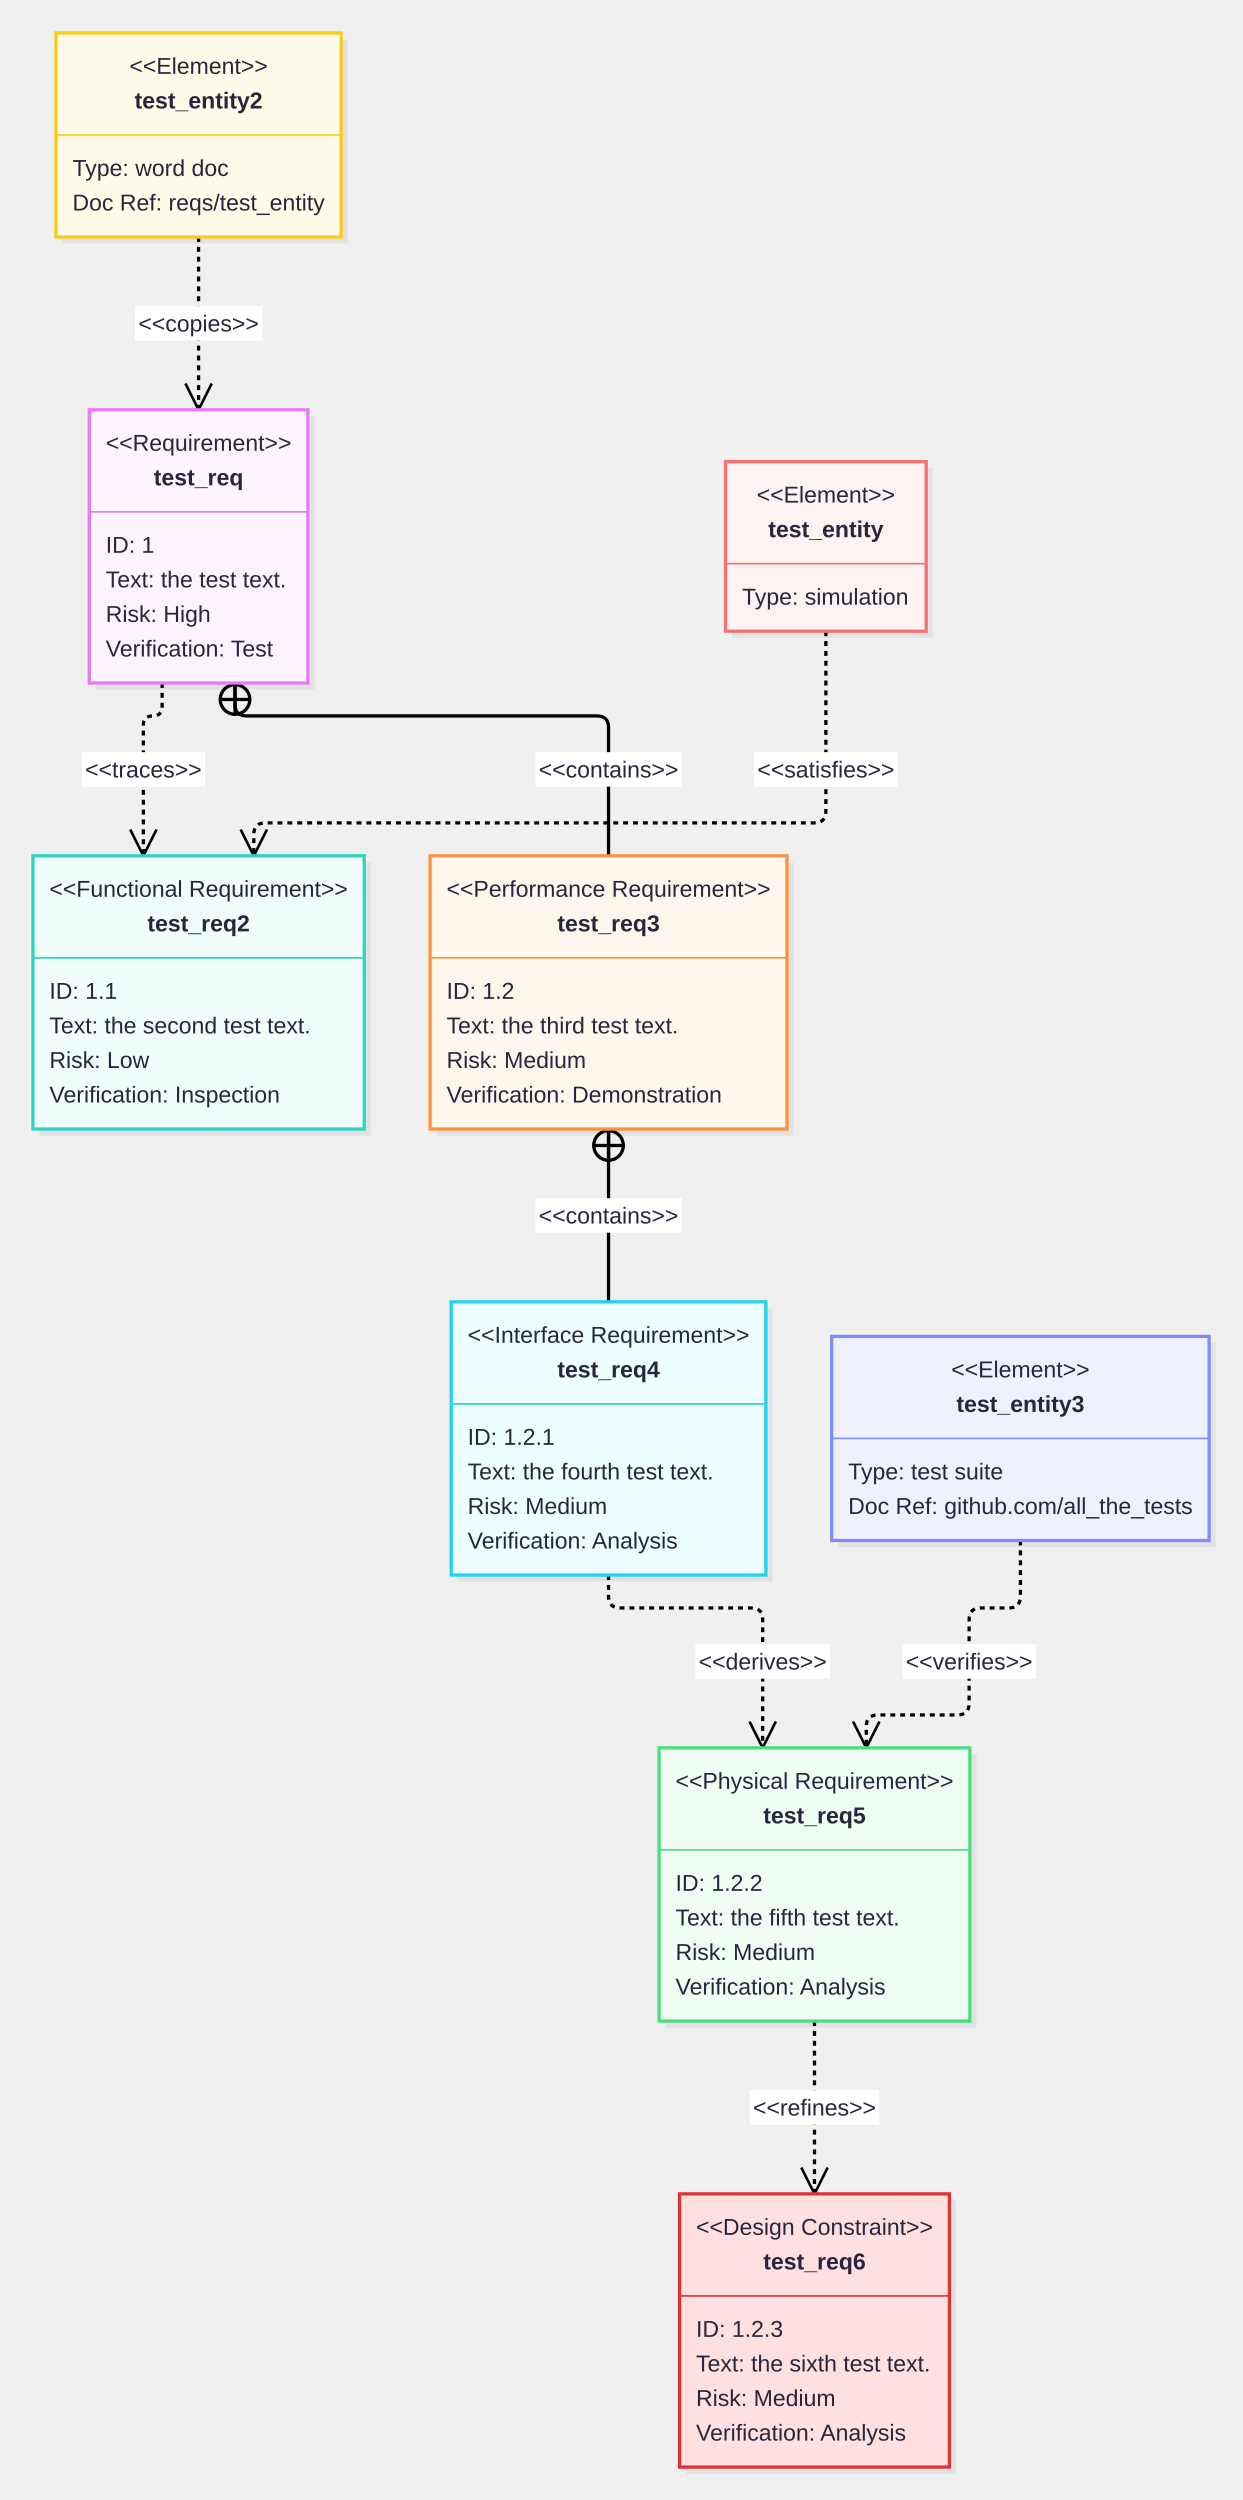
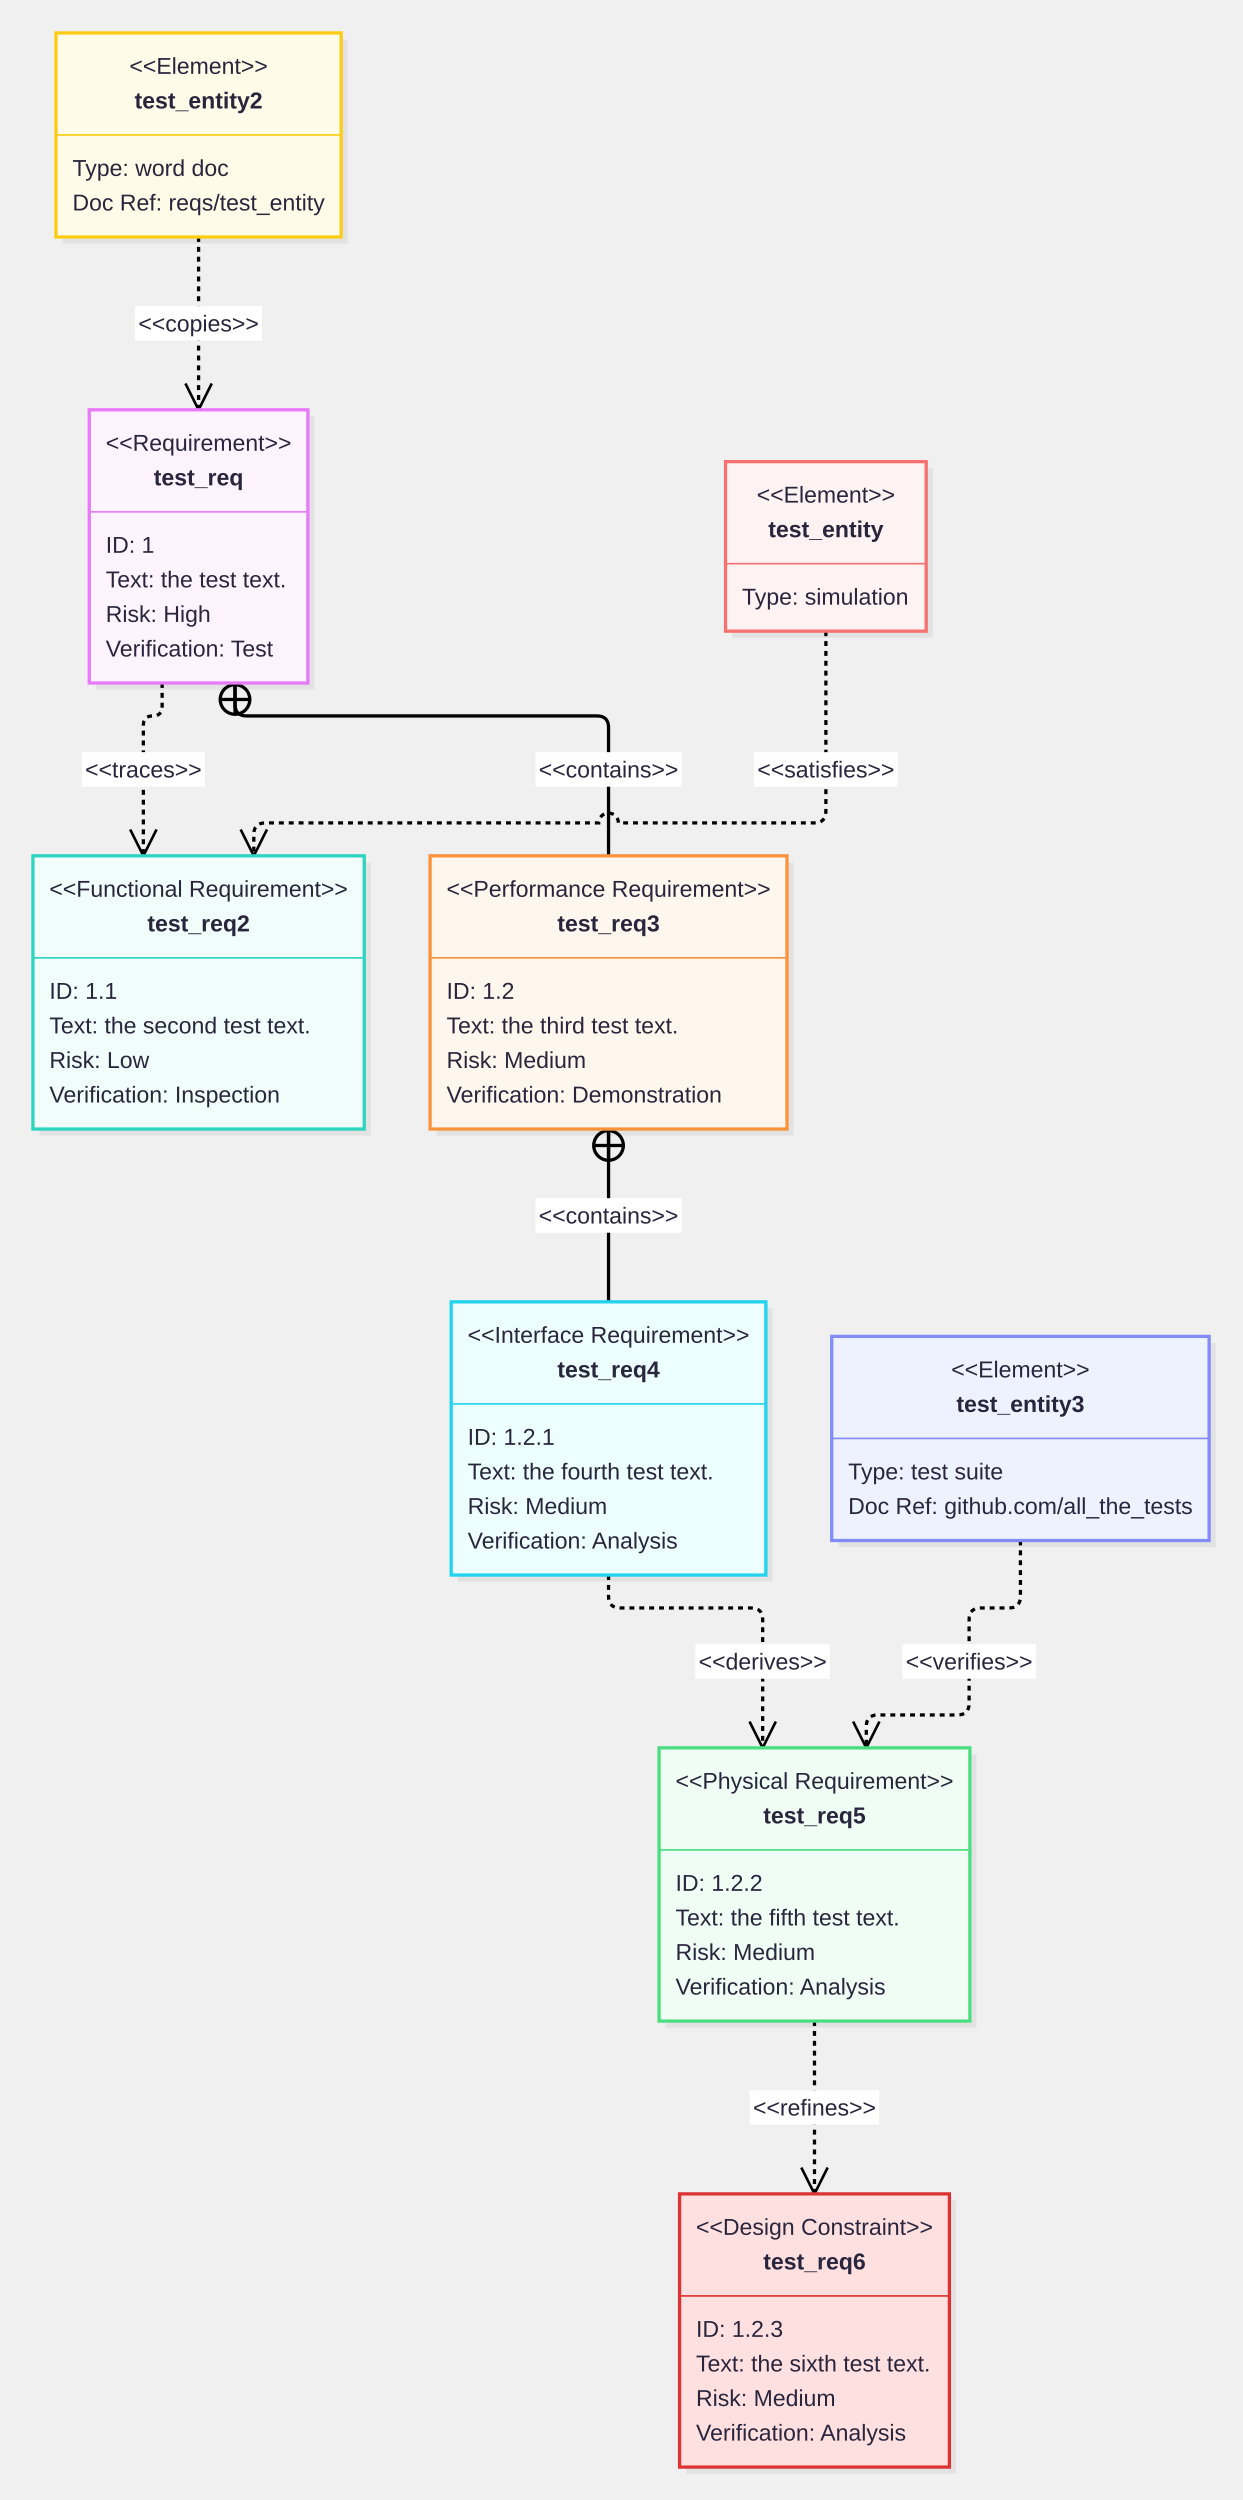
<svg xmlns="http://www.w3.org/2000/svg" id="my-svg" width="100%" class="requirementDiagram" style="max-width: 754.665px; background-color: white;" viewBox="-20 -20 754.665 1519" role="graphics-document document" aria-roledescription="requirement">
  <style>#my-svg{font-family:"Recursive Variable", arial, sans-serif;font-size:16px;}#my-svg text{font-family:"Recursive Variable", arial, sans-serif;}</style>
  <g>
    <g class="edgePaths">
      <g id="L-test_entity-test_req2-0" class="edgePath">
-         <path class="flowchart-link LS-test_entity LE-test_req2" d="M481.804,363.5L481.804,472.929C481.804,477.643,479.447,480,474.733,480L141.28,480C136.566,480,134.209,482.357,134.209,487.071L134.209,500" fill="none" stroke="#000000" stroke-width="2" stroke-dasharray="3" />
+         <path class="flowchart-link LS-test_entity LE-test_req2" d="M481.804,363.5L481.804,472.929C481.804,477.643,479.447,480,474.733,480L355.748,480C355.748,476.686,353.062,474,349.748,474C346.434,474,343.748,476.686,343.748,480L141.28,480C136.566,480,134.209,482.357,134.209,487.071L134.209,500" fill="none" stroke="#000000" stroke-width="2" stroke-dasharray="3" />
        <path class="marker" d="M142.209,484L134.209,500L126.209,484" fill="none" stroke="#000000" stroke-width="1.6" />
      </g>
      <g id="L-test_req-test_req2-1" class="edgePath">
        <path class="flowchart-link LS-test_req LE-test_req2" d="M78.517,395L78.517,409.294C78.517,413.098,76.615,415,72.811,415L72.811,415C69.007,415,67.105,416.902,67.105,420.706L67.105,500" fill="none" stroke="#000000" stroke-width="2" stroke-dasharray="3" />
        <path class="marker" d="M75.105,484L67.105,500L59.105,484" fill="none" stroke="#000000" stroke-width="1.6" />
      </g>
      <g id="L-test_req-test_req3-2" class="edgePath">
        <path class="flowchart-link LS-test_req LE-test_req3" d="M122.797,395L122.797,407.929C122.797,412.643,125.154,415,129.868,415L342.677,415C347.391,415,349.748,417.357,349.748,422.071L349.748,500" fill="none" stroke="#000000" stroke-width="2" />
        <circle class="marker" cx="122.797" cy="405" r="9" fill="none" stroke="#000000" stroke-width="2" />
        <path class="marker" d="M122.797,396L122.797,414M131.797,405L113.797,405" fill="none" stroke="#000000" stroke-width="2" />
      </g>
      <g id="L-test_req3-test_req4-3" class="edgePath">
        <path class="flowchart-link LS-test_req3 LE-test_req4" d="M349.748,666L349.748,771" fill="none" stroke="#000000" stroke-width="2" />
        <circle class="marker" cx="349.748" cy="676" r="9" fill="none" stroke="#000000" stroke-width="2" />
        <path class="marker" d="M349.748,667L349.748,685M358.748,676L340.748,676" fill="none" stroke="#000000" stroke-width="2" />
      </g>
      <g id="L-test_req4-test_req5-4" class="edgePath">
        <path class="flowchart-link LS-test_req4 LE-test_req5" d="M349.748,937L349.748,949.929C349.748,954.643,352.105,957,356.819,957L436.331,957C441.045,957,443.402,959.357,443.402,964.071L443.402,1042" fill="none" stroke="#000000" stroke-width="2" stroke-dasharray="3" />
        <path class="marker" d="M451.402,1026L443.402,1042L435.402,1026" fill="none" stroke="#000000" stroke-width="1.6" />
      </g>
      <g id="L-test_req5-test_req6-5" class="edgePath">
        <path class="flowchart-link LS-test_req5 LE-test_req6" d="M474.878,1208L474.878,1313" fill="none" stroke="#000000" stroke-width="2" stroke-dasharray="3" />
        <path class="marker" d="M482.878,1297L474.878,1313L466.878,1297" fill="none" stroke="#000000" stroke-width="1.6" />
      </g>
      <g id="L-test_entity3-test_req5-6" class="edgePath">
        <path class="flowchart-link LS-test_entity3 LE-test_req5" d="M600.008,916L600.008,949.929C600.008,954.643,597.651,957,592.937,957L575.907,957C571.193,957,568.836,959.357,568.836,964.071L568.836,1014.929C568.836,1019.643,566.479,1022,561.765,1022L513.425,1022C508.711,1022,506.354,1024.357,506.354,1029.071L506.354,1042" fill="none" stroke="#000000" stroke-width="2" stroke-dasharray="3" />
        <path class="marker" d="M514.354,1026L506.354,1042L498.354,1026" fill="none" stroke="#000000" stroke-width="1.6" />
      </g>
      <g id="L-test_entity2-test_req-7" class="edgePath">
        <path class="flowchart-link LS-test_entity2 LE-test_req" d="M100.657,124L100.657,229" fill="none" stroke="#000000" stroke-width="2" stroke-dasharray="3" />
        <path class="marker" d="M108.657,213L100.657,229L92.657,213" fill="none" stroke="#000000" stroke-width="1.6" />
      </g>
    </g>
    <g class="edgeLabels">
      <g class="edgeLabel">
        <rect x="438.168" y="437" width="87.272" height="21" fill="#FFFFFF" stroke="none" />
        <text x="481.804" y="452.4" text-anchor="middle" font-size="14" fill="#28253D">&lt;&lt;satisfies&gt;&gt;</text>
      </g>
      <g class="edgeLabel">
        <rect x="29.692" y="437" width="74.826" height="21" fill="#FFFFFF" stroke="none" />
        <text x="67.105" y="452.4" text-anchor="middle" font-size="14" fill="#28253D">&lt;&lt;traces&gt;&gt;</text>
      </g>
      <g class="edgeLabel">
        <rect x="305.328" y="437" width="88.84" height="21" fill="#FFFFFF" stroke="none" />
        <text x="349.748" y="452.4" text-anchor="middle" font-size="14" fill="#28253D">&lt;&lt;contains&gt;&gt;</text>
      </g>
      <g class="edgeLabel">
        <rect x="305.328" y="708" width="88.84" height="21" fill="#FFFFFF" stroke="none" />
        <text x="349.748" y="723.4" text-anchor="middle" font-size="14" fill="#28253D">&lt;&lt;contains&gt;&gt;</text>
      </g>
      <g class="edgeLabel">
        <rect x="402.489" y="979" width="81.826" height="21" fill="#FFFFFF" stroke="none" />
        <text x="443.402" y="994.4" text-anchor="middle" font-size="14" fill="#28253D">&lt;&lt;derives&gt;&gt;</text>
      </g>
      <g class="edgeLabel">
        <rect x="435.519" y="1250" width="78.718" height="21" fill="#FFFFFF" stroke="none" />
        <text x="474.878" y="1265.4" text-anchor="middle" font-size="14" fill="#28253D">&lt;&lt;refines&gt;&gt;</text>
      </g>
      <g class="edgeLabel">
        <rect x="528.315" y="979" width="81.042" height="21" fill="#FFFFFF" stroke="none" />
        <text x="568.836" y="994.4" text-anchor="middle" font-size="14" fill="#28253D">&lt;&lt;verifies&gt;&gt;</text>
      </g>
      <g class="edgeLabel">
        <rect x="62.075" y="166" width="77.164" height="21" fill="#FFFFFF" stroke="none" />
        <text x="100.657" y="181.4" text-anchor="middle" font-size="14" fill="#28253D">&lt;&lt;copies&gt;&gt;</text>
      </g>
    </g>
    <g class="nodes">
      <g id="requirement-test_req-0" class="node default">
        <rect class="drop-shadow" x="38.237" y="233" width="132.84" height="166" fill="#000000" stroke="none" opacity="0.06" />
        <rect class="basic label-container" x="34.237" y="229" width="132.84" height="166" fill="#FDF4FF" stroke="#E879F9" stroke-width="2" />
        <text class="stereotype" x="100.657" y="253.9" text-anchor="middle" font-size="14" fill="#28253D">&lt;&lt;Requirement&gt;&gt;</text>
        <text class="nodeLabel" x="100.657" y="274.9" text-anchor="middle" font-size="14" fill="#28253D" font-weight="bold">test_req</text>
        <path class="divider" d="M34.237,291L167.077,291" fill="none" stroke="#E879F9" stroke-width="1" />
        <text class="label" x="44.237" y="315.9" text-anchor="start" font-size="14" fill="#28253D">
          <tspan x="44.237" y="315.9">ID: 1</tspan>
          <tspan x="44.237" y="336.9">Text: the test text.</tspan>
          <tspan x="44.237" y="357.9">Risk: High</tspan>
          <tspan x="44.237" y="378.9">Verification: Test</tspan>
        </text>
      </g>
      <g id="requirement-test_req2-1" class="node default">
        <rect class="drop-shadow" x="4" y="504" width="201.314" height="166" fill="#000000" stroke="none" opacity="0.06" />
        <rect class="basic label-container" x="0" y="500" width="201.314" height="166" fill="#F0FDFA" stroke="#2DD4BF" stroke-width="2" />
        <text class="stereotype" x="100.657" y="524.9" text-anchor="middle" font-size="14" fill="#28253D">&lt;&lt;Functional Requirement&gt;&gt;</text>
        <text class="nodeLabel" x="100.657" y="545.9" text-anchor="middle" font-size="14" fill="#28253D" font-weight="bold">test_req2</text>
        <path class="divider" d="M0,562L201.314,562" fill="none" stroke="#2DD4BF" stroke-width="1" />
        <text class="label" x="10" y="586.9" text-anchor="start" font-size="14" fill="#28253D">
          <tspan x="10" y="586.9">ID: 1.1</tspan>
          <tspan x="10" y="607.9">Text: the second test text.</tspan>
          <tspan x="10" y="628.9">Risk: Low</tspan>
          <tspan x="10" y="649.9">Verification: Inspection</tspan>
        </text>
      </g>
      <g id="requirement-test_req3-2" class="node default">
        <rect class="drop-shadow" x="245.314" y="504" width="216.868" height="166" fill="#000000" stroke="none" opacity="0.06" />
        <rect class="basic label-container" x="241.314" y="500" width="216.868" height="166" fill="#FFF7ED" stroke="#FB923C" stroke-width="2" />
        <text class="stereotype" x="349.748" y="524.9" text-anchor="middle" font-size="14" fill="#28253D">&lt;&lt;Performance Requirement&gt;&gt;</text>
        <text class="nodeLabel" x="349.748" y="545.9" text-anchor="middle" font-size="14" fill="#28253D" font-weight="bold">test_req3</text>
        <path class="divider" d="M241.314,562L458.182,562" fill="none" stroke="#FB923C" stroke-width="1" />
        <text class="label" x="251.314" y="586.9" text-anchor="start" font-size="14" fill="#28253D">
          <tspan x="251.314" y="586.9">ID: 1.2</tspan>
          <tspan x="251.314" y="607.9">Text: the third test text.</tspan>
          <tspan x="251.314" y="628.9">Risk: Medium</tspan>
          <tspan x="251.314" y="649.9">Verification: Demonstration</tspan>
        </text>
      </g>
      <g id="requirement-test_req4-3" class="node default">
        <rect class="drop-shadow" x="258.145" y="775" width="191.206" height="166" fill="#000000" stroke="none" opacity="0.06" />
        <rect class="basic label-container" x="254.145" y="771" width="191.206" height="166" fill="#ECFEFF" stroke="#22D3EE" stroke-width="2" />
        <text class="stereotype" x="349.748" y="795.9" text-anchor="middle" font-size="14" fill="#28253D">&lt;&lt;Interface Requirement&gt;&gt;</text>
        <text class="nodeLabel" x="349.748" y="816.9" text-anchor="middle" font-size="14" fill="#28253D" font-weight="bold">test_req4</text>
        <path class="divider" d="M254.145,833L445.351,833" fill="none" stroke="#22D3EE" stroke-width="1" />
        <text class="label" x="264.145" y="857.9" text-anchor="start" font-size="14" fill="#28253D">
          <tspan x="264.145" y="857.9">ID: 1.2.1</tspan>
          <tspan x="264.145" y="878.9">Text: the fourth test text.</tspan>
          <tspan x="264.145" y="899.9">Risk: Medium</tspan>
          <tspan x="264.145" y="920.9">Verification: Analysis</tspan>
        </text>
      </g>
      <g id="requirement-test_req5-4" class="node default">
        <rect class="drop-shadow" x="384.451" y="1046" width="188.854" height="166" fill="#000000" stroke="none" opacity="0.06" />
        <rect class="basic label-container" x="380.451" y="1042" width="188.854" height="166" fill="#F0FDF4" stroke="#4ADE80" stroke-width="2" />
        <text class="stereotype" x="474.878" y="1066.9" text-anchor="middle" font-size="14" fill="#28253D">&lt;&lt;Physical Requirement&gt;&gt;</text>
        <text class="nodeLabel" x="474.878" y="1087.9" text-anchor="middle" font-size="14" fill="#28253D" font-weight="bold">test_req5</text>
        <path class="divider" d="M380.451,1104L569.305,1104" fill="none" stroke="#4ADE80" stroke-width="1" />
        <text class="label" x="390.451" y="1128.9" text-anchor="start" font-size="14" fill="#28253D">
          <tspan x="390.451" y="1128.9">ID: 1.2.2</tspan>
          <tspan x="390.451" y="1149.9">Text: the fifth test text.</tspan>
          <tspan x="390.451" y="1170.9">Risk: Medium</tspan>
          <tspan x="390.451" y="1191.9">Verification: Analysis</tspan>
        </text>
      </g>
      <g id="requirement-test_req6-5" class="node default critical">
        <rect class="drop-shadow" x="396.897" y="1317" width="163.962" height="166" fill="#000000" stroke="none" opacity="0.06" />
        <rect class="basic label-container" x="392.897" y="1313" width="163.962" height="166" fill="#ffe0e0" stroke="#d33" stroke-width="2" />
        <text class="stereotype" x="474.878" y="1337.9" text-anchor="middle" font-size="14" fill="#28253D">&lt;&lt;Design Constraint&gt;&gt;</text>
        <text class="nodeLabel" x="474.878" y="1358.9" text-anchor="middle" font-size="14" fill="#28253D" font-weight="bold">test_req6</text>
        <path class="divider" d="M392.897,1375L556.859,1375" fill="none" stroke="#d33" stroke-width="1" />
        <text class="label" x="402.897" y="1399.9" text-anchor="start" font-size="14" fill="#28253D">
          <tspan x="402.897" y="1399.9">ID: 1.2.3</tspan>
          <tspan x="402.897" y="1420.9">Text: the sixth test text.</tspan>
          <tspan x="402.897" y="1441.9">Risk: Medium</tspan>
          <tspan x="402.897" y="1462.9">Verification: Analysis</tspan>
        </text>
      </g>
      <g id="requirement-test_entity-6" class="node default">
        <rect class="drop-shadow" x="424.844" y="264.5" width="121.92" height="103" fill="#000000" stroke="none" opacity="0.06" />
        <rect class="basic label-container" x="420.844" y="260.5" width="121.92" height="103" fill="#FEF2F2" stroke="#F87171" stroke-width="2" />
        <text class="stereotype" x="481.804" y="285.4" text-anchor="middle" font-size="14" fill="#28253D">&lt;&lt;Element&gt;&gt;</text>
        <text class="nodeLabel" x="481.804" y="306.4" text-anchor="middle" font-size="14" fill="#28253D" font-weight="bold">test_entity</text>
        <path class="divider" d="M420.844,322.5L542.764,322.5" fill="none" stroke="#F87171" stroke-width="1" />
        <text class="label" x="430.844" y="347.4" text-anchor="start" font-size="14" fill="#28253D">Type: simulation</text>
      </g>
      <g id="requirement-test_entity2-7" class="node default">
        <rect class="drop-shadow" x="18.014" y="4" width="173.286" height="124" fill="#000000" stroke="none" opacity="0.06" />
        <rect class="basic label-container" x="14.014" y="0" width="173.286" height="124" fill="#FEFCE8" stroke="#FACC15" stroke-width="2" />
        <text class="stereotype" x="100.657" y="24.9" text-anchor="middle" font-size="14" fill="#28253D">&lt;&lt;Element&gt;&gt;</text>
        <text class="nodeLabel" x="100.657" y="45.9" text-anchor="middle" font-size="14" fill="#28253D" font-weight="bold">test_entity2</text>
        <path class="divider" d="M14.014,62L187.3,62" fill="none" stroke="#FACC15" stroke-width="1" />
        <text class="label" x="24.014" y="86.9" text-anchor="start" font-size="14" fill="#28253D">
          <tspan x="24.014" y="86.9">Type: word doc</tspan>
          <tspan x="24.014" y="107.9">Doc Ref: reqs/test_entity</tspan>
        </text>
      </g>
      <g id="requirement-test_entity3-8" class="node default">
        <rect class="drop-shadow" x="489.351" y="796" width="229.314" height="124" fill="#000000" stroke="none" opacity="0.06" />
        <rect class="basic label-container" x="485.351" y="792" width="229.314" height="124" fill="#EEF2FF" stroke="#818CF8" stroke-width="2" />
        <text class="stereotype" x="600.008" y="816.9" text-anchor="middle" font-size="14" fill="#28253D">&lt;&lt;Element&gt;&gt;</text>
        <text class="nodeLabel" x="600.008" y="837.9" text-anchor="middle" font-size="14" fill="#28253D" font-weight="bold">test_entity3</text>
        <path class="divider" d="M485.351,854L714.665,854" fill="none" stroke="#818CF8" stroke-width="1" />
        <text class="label" x="495.351" y="878.9" text-anchor="start" font-size="14" fill="#28253D">
          <tspan x="495.351" y="878.9">Type: test suite</tspan>
          <tspan x="495.351" y="899.9">Doc Ref: github.com/all_the_tests</tspan>
        </text>
      </g>
    </g>
  </g>
</svg>
